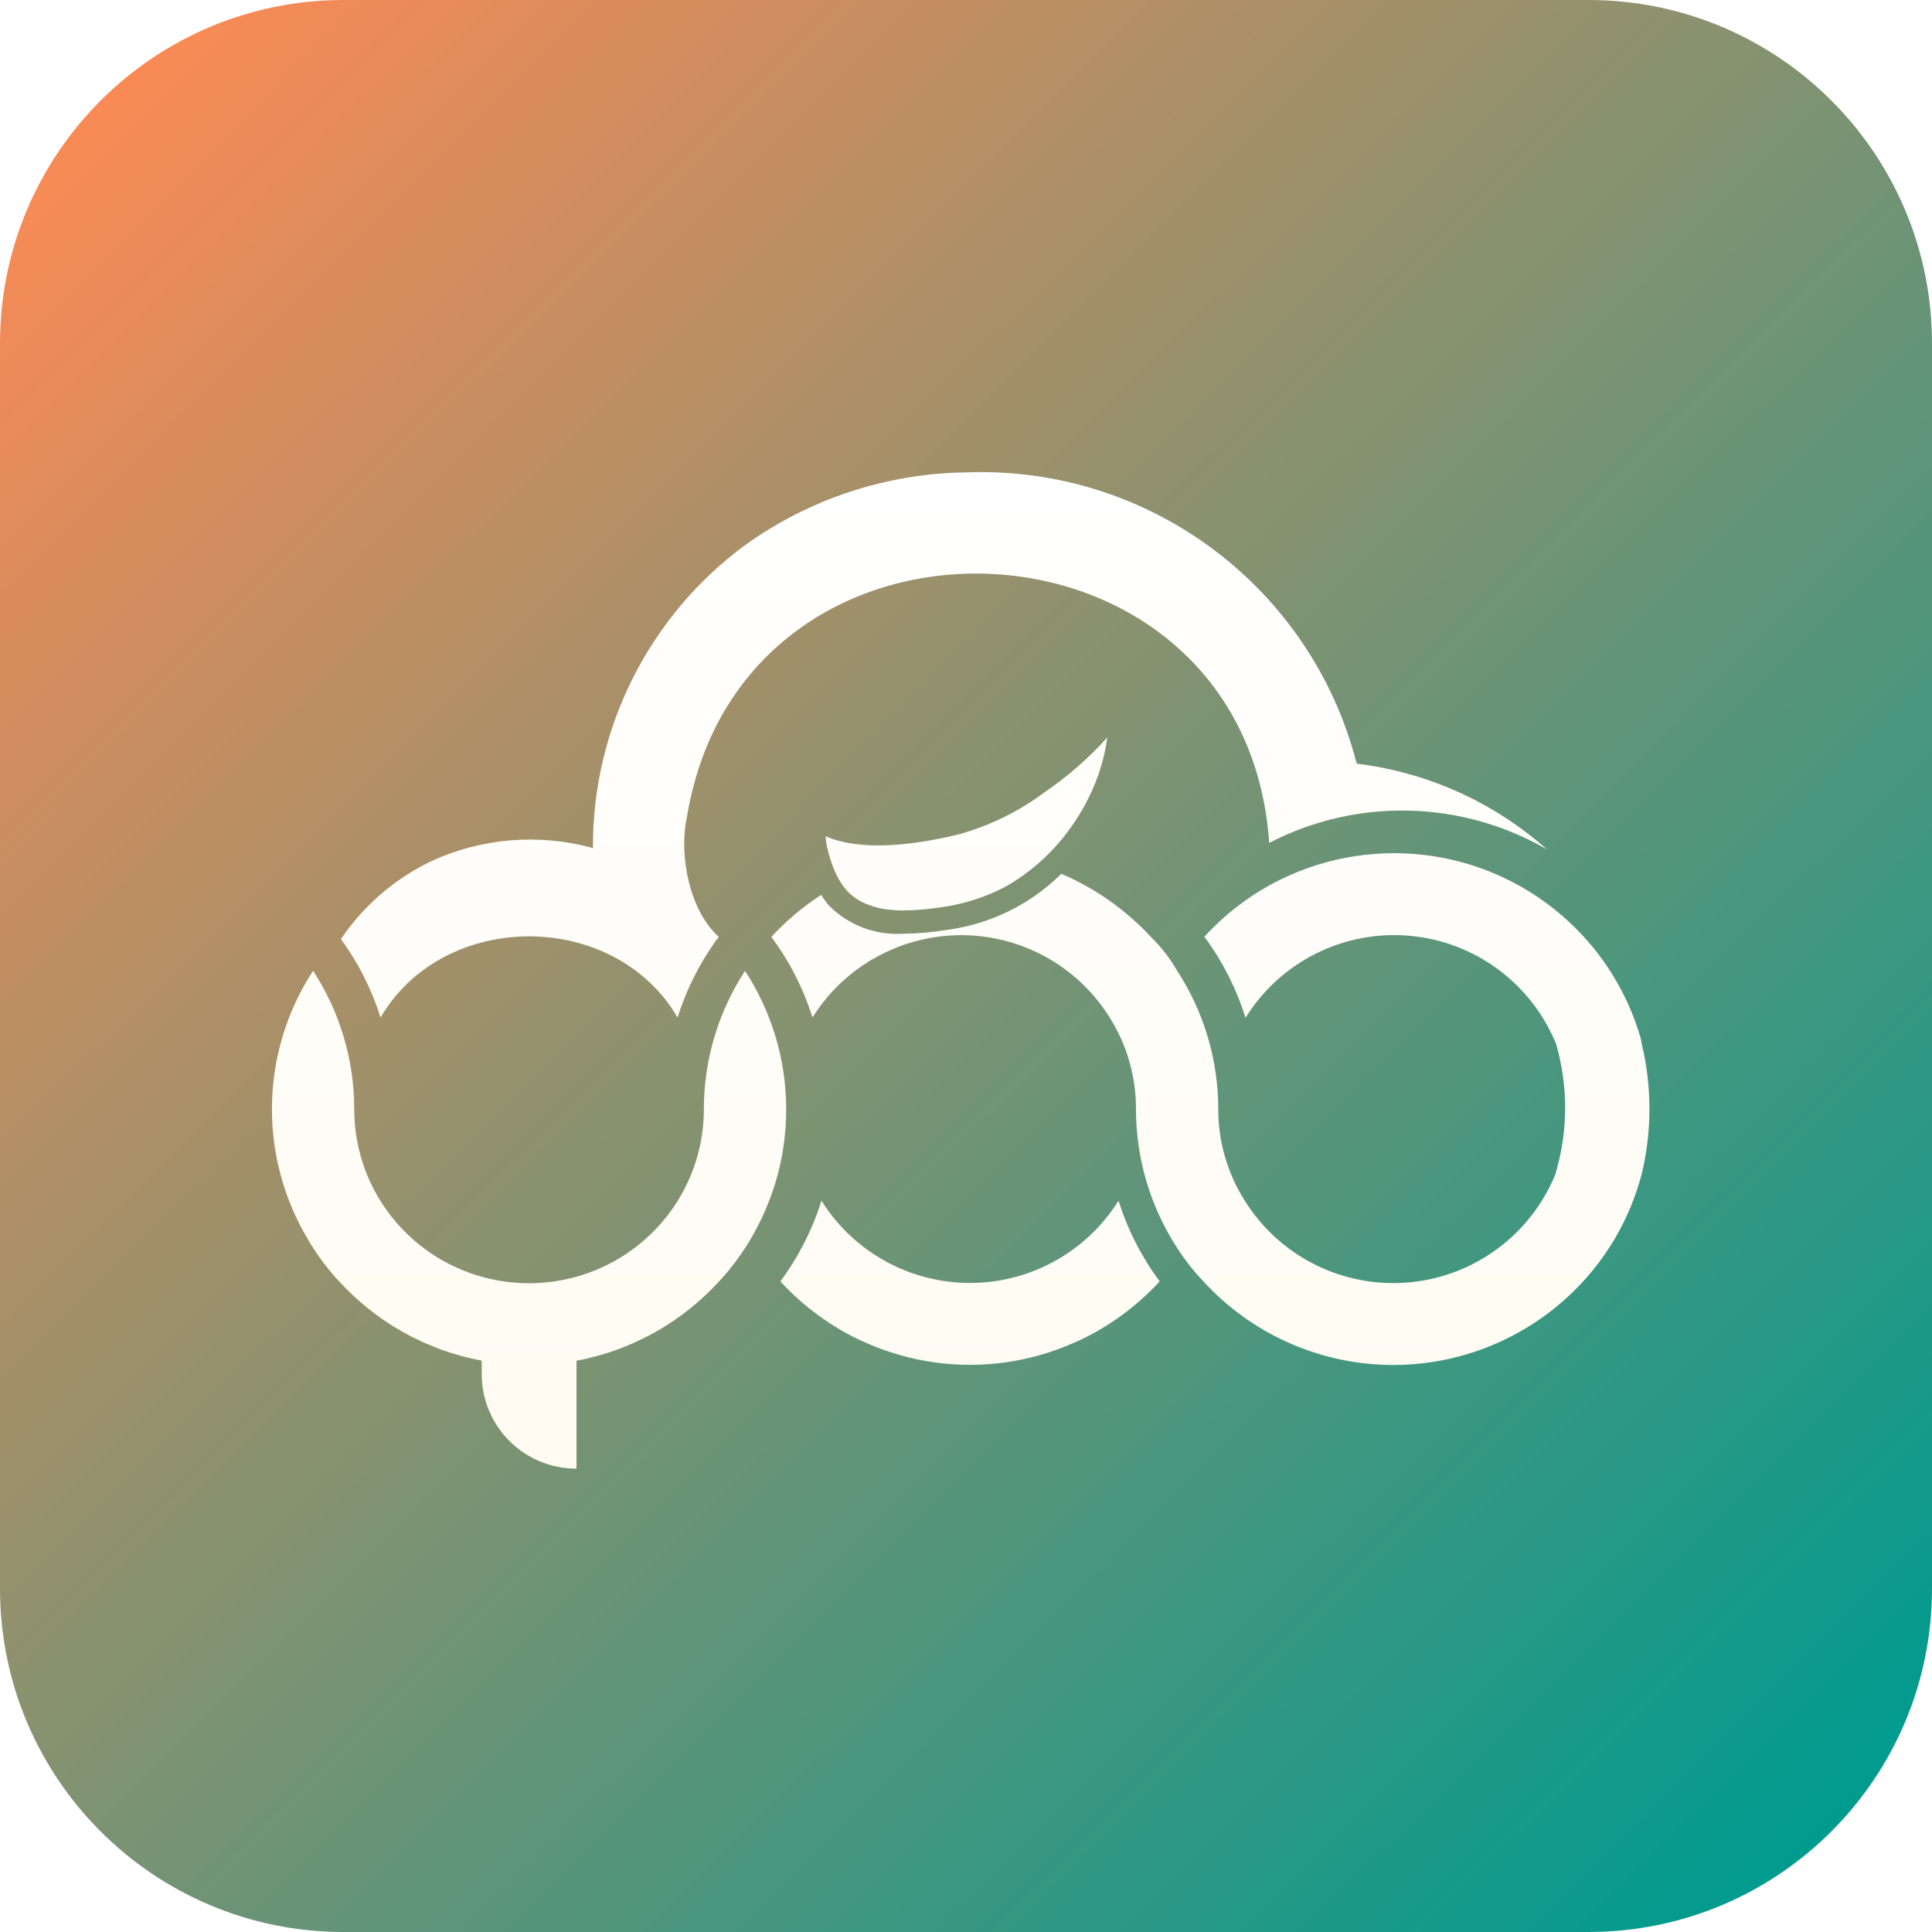
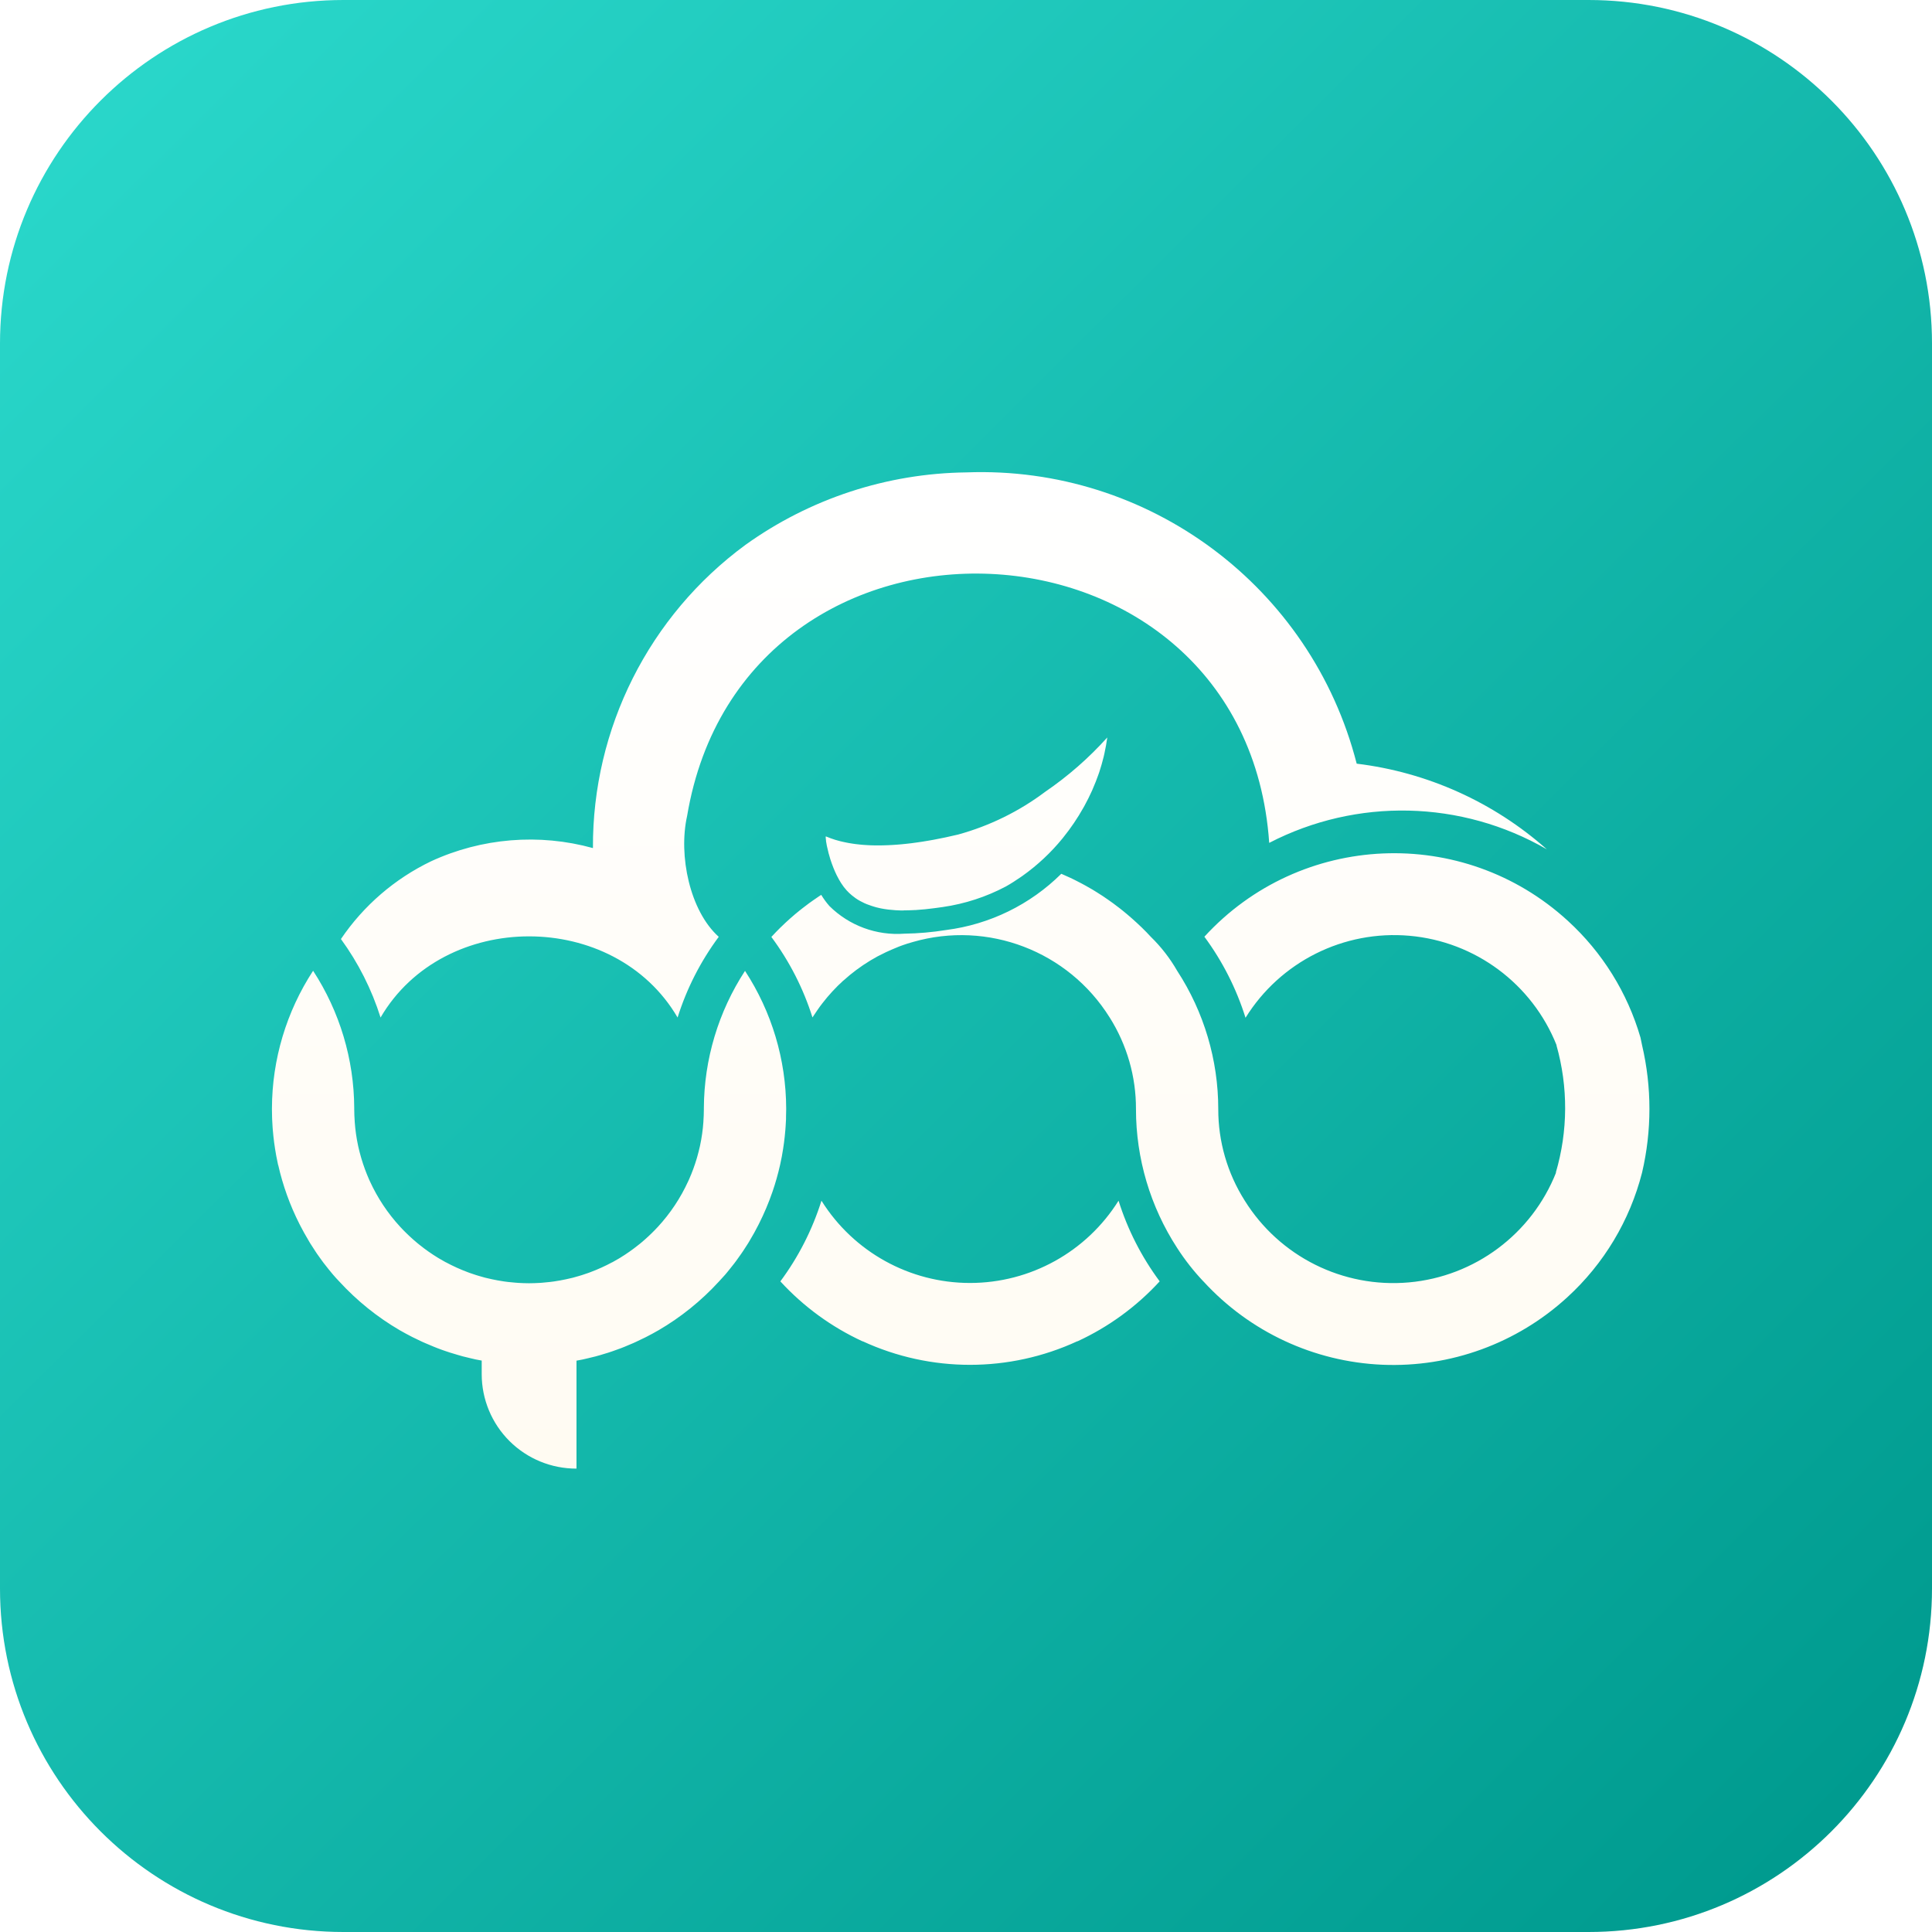
<svg xmlns="http://www.w3.org/2000/svg" width="135" height="135" viewBox="0 0 135 135">
  <defs>
    <linearGradient id="linear-gradient" x1="0.932" y1="0.951" x2="0.026" y2="0.041" gradientUnits="objectBoundingBox">
      <stop offset="0" stop-color="#009b8f" />
-       <stop offset="1" stop-color="#ff8a54" />
+       <stop offset="1" stop-color="#2ad8cb" />
    </linearGradient>
    <linearGradient id="linear-gradient-2" x1="0.5" x2="0.5" y2="1" gradientUnits="objectBoundingBox">
      <stop offset="0" stop-color="#fff" />
      <stop offset="1" stop-color="#fffbf2" />
    </linearGradient>
  </defs>
  <g id="logo1" transform="translate(-1529 -97)">
    <rect id="矩形" width="135" height="135" rx="24" transform="translate(1529 97)" fill="url(#linear-gradient)" />
    <path id="联合_3" data-name="联合 3" d="M14.66,63.032v-.961c-.142-.025-.285-.05-.426-.08-.116-.024-.23-.053-.345-.08q-.28-.064-.554-.135c-.11-.029-.22-.062-.328-.094-.188-.053-.376-.109-.562-.169l-.3-.1c-.2-.066-.39-.136-.582-.21-.084-.032-.169-.065-.252-.1-.208-.083-.412-.169-.615-.259-.066-.028-.13-.059-.2-.088q-.336-.153-.665-.32l-.122-.063q-.372-.192-.736-.4l-.028-.015a18.125,18.125,0,0,1-4.237-3.412c-.15-.156-.3-.318-.437-.481-.034-.039-.069-.078-.1-.119-.066-.076-.128-.156-.192-.234-.119-.148-.238-.3-.354-.448l-.14-.189q-.171-.23-.334-.467L3.014,54.4q-.172-.258-.336-.52c-.034-.057-.07-.112-.1-.169-.111-.184-.218-.37-.322-.558-.089-.159-.173-.319-.257-.48-.026-.052-.054-.1-.08-.156a17.714,17.714,0,0,1-1.476-4.1L.432,48.4Q.366,48.1.31,47.8C.3,47.771.3,47.74.293,47.708Q.136,46.842.062,45.95c-.007-.07-.011-.138-.016-.208-.012-.179-.023-.358-.03-.538,0-.057,0-.113-.005-.169,0-.177-.009-.353-.009-.532,0-.018,0-.038,0-.059a17.68,17.68,0,0,1,2.876-9.611h0a17.706,17.706,0,0,1,2.874,9.587c0,.027,0,.054,0,.082,0,.291.014.579.034.862l0,.025a12.092,12.092,0,0,0,.235,1.665c.005.02.01.041.014.062.05.229.109.457.173.681.015.054.03.11.046.164A12.488,12.488,0,0,0,6.782,49.4c.02.045.04.087.06.132a12.176,12.176,0,0,0,2.128,3.2l.024.025c.14.151.285.3.434.443.067.066.136.129.205.195.086.082.175.161.263.238s.186.162.28.24c.049.041.1.079.15.12a12.06,12.06,0,0,0,1.272.893l.074.045c.157.095.315.185.478.273l.008,0a12.2,12.2,0,0,0,1.53.693l.134.05q.221.078.446.15l.216.065c.14.04.279.082.42.119s.314.074.471.108c.137.03.275.057.413.082s.293.051.44.072c.092.013.186.024.279.036.162.018.326.034.49.047.078.007.155.014.234.018.244.014.489.024.736.024h0c.247,0,.492-.01.735-.024.079,0,.156-.012.234-.018.165-.013.328-.028.491-.047.093-.012.186-.023.279-.036.146-.021.294-.047.439-.072s.277-.051.413-.082c.157-.034.316-.069.471-.108s.28-.078.42-.119l.216-.065q.225-.072.446-.15l.134-.05a12.127,12.127,0,0,0,1.53-.693l.009,0c.161-.087.32-.178.477-.272l.075-.046a12.16,12.16,0,0,0,1.271-.893c.05-.04.1-.078.151-.12.1-.078.186-.159.279-.239s.177-.159.265-.239c.069-.065.139-.128.205-.195.149-.145.293-.291.433-.443l.025-.025a12.151,12.151,0,0,0,2.127-3.2c.02-.043.04-.086.06-.13a12.015,12.015,0,0,0,.528-1.433c.017-.054.032-.11.047-.164.064-.224.121-.451.173-.681,0-.021.01-.042.014-.062a11.928,11.928,0,0,0,.236-1.665l0-.024c.02-.285.033-.572.033-.863,0-.027,0-.054,0-.083a17.706,17.706,0,0,1,2.875-9.586h0a17.671,17.671,0,0,1,2.877,9.611c0,.021,0,.04,0,.059,0,.177-.005.352-.011.528,0,.057,0,.114,0,.173-.008.179-.017.358-.031.536-.005.07-.011.14-.016.209a17.486,17.486,0,0,1-.23,1.756c-.007.033-.011.065-.017.1-.038.2-.079.4-.122.592l-.007.028a17.827,17.827,0,0,1-.516,1.821v0a17.958,17.958,0,0,1-.958,2.272c-.027.052-.054.1-.081.156-.083.159-.166.318-.252.474-.106.189-.214.378-.326.563-.035.057-.071.111-.1.167-.109.175-.221.349-.337.521-.047.07-.094.139-.142.208-.108.158-.221.313-.334.468l-.139.187c-.117.152-.236.3-.356.449-.062.078-.126.158-.191.234-.033.04-.068.079-.1.119-.144.163-.289.325-.438.481a18.119,18.119,0,0,1-4.236,3.412l-.031.015c-.24.14-.486.274-.735.4l-.121.063q-.33.166-.667.32c-.063.03-.129.06-.193.088q-.3.135-.615.259c-.085.033-.168.066-.254.1-.191.074-.386.144-.582.21l-.3.1c-.185.06-.374.115-.561.17-.109.03-.218.063-.328.092-.184.048-.369.092-.554.135-.116.027-.231.057-.346.08-.141.03-.283.055-.425.08V69.62A6.6,6.6,0,0,1,14.66,63.032Zm50.433-6.487A16,16,0,0,1,63.253,54.2a17.79,17.79,0,0,1-2.876-9.7,11.928,11.928,0,0,0-1.84-6.407l-.007-.009a12.217,12.217,0,0,0-13.744-5.261l-.035.011c-.114.033-.226.065-.338.1l-.049.016-.223.075-.093.032c-.082.029-.164.061-.246.091-.035.013-.067.029-.1.042-.139.055-.277.112-.412.172s-.259.113-.387.174c-.072.035-.143.071-.215.108-.114.055-.228.108-.34.169l-.022.011c-.164.089-.326.183-.485.278l-.045.027a12.2,12.2,0,0,0-1.855,1.383l-.007,0a12.26,12.26,0,0,0-1.47,1.593c-.054.07-.108.14-.161.211-.069.094-.136.187-.2.284-.084.119-.165.241-.245.365-.027.043-.059.085-.086.129A19.006,19.006,0,0,0,34.9,32.47l.007-.009q.31-.336.636-.658c.02-.02.04-.037.06-.055q.292-.287.6-.56l.058-.05q.29-.258.592-.5c.074-.061.151-.119.226-.178.151-.117.3-.234.455-.346.111-.082.225-.161.339-.24s.243-.171.367-.252c.048-.033.1-.062.145-.092a5.366,5.366,0,0,0,.571.78,6.724,6.724,0,0,0,5.237,1.931,20.256,20.256,0,0,0,2.929-.257,13.936,13.936,0,0,0,8.035-3.926c.03.011.058.023.085.035.189.08.375.165.559.251l.256.123c.178.088.353.177.527.271.092.048.183.1.274.149q.243.134.482.275c.1.063.207.127.309.191.142.088.282.176.421.269.124.082.246.166.367.252s.227.158.338.24c.155.112.306.229.457.346.075.06.151.117.225.178.2.162.4.329.592.5l.066.057c.451.4.894.821,1.3,1.267a10.872,10.872,0,0,1,1.841,2.374A17.7,17.7,0,0,1,66.127,44.5a11.9,11.9,0,0,0,1.841,6.38,12.234,12.234,0,0,0,21.763-1.945h-.017a16.032,16.032,0,0,0,.043-8.9h.011a12.221,12.221,0,0,0-21.736-1.917,19.168,19.168,0,0,0-2.875-5.664,17.971,17.971,0,0,1,25.393-1.115,17.767,17.767,0,0,1,5.08,8.161c.038.178.077.356.111.535a19.509,19.509,0,0,1,0,8.9h0a17.746,17.746,0,0,1-5.218,8.706,17.989,17.989,0,0,1-25.43-1.1ZM41.279,60.721v.01a18.069,18.069,0,0,1-5.751-4.194A19.028,19.028,0,0,0,38.4,50.9a12.245,12.245,0,0,0,20.759,0,19.025,19.025,0,0,0,2.875,5.635,18.057,18.057,0,0,1-5.751,4.194v-.01a17.894,17.894,0,0,1-15.009,0ZM7.592,38.1a19,19,0,0,0-2.769-5.485,15.978,15.978,0,0,1,6.3-5.433,16.509,16.509,0,0,1,11.309-.922A26.132,26.132,0,0,1,33.092,5.071,27.042,27.042,0,0,1,48.525.009,27.1,27.1,0,0,1,75.8,20.362a24.458,24.458,0,0,1,13.287,5.985,20.217,20.217,0,0,0-19.4-.45C68.032,1.923,32.984.38,29.013,24.012c-.622,2.773.193,6.643,2.21,8.449A19.04,19.04,0,0,0,28.347,38.1C23.933,30.54,12.008,30.537,7.592,38.1ZM44.106,30.62c-.116,0-.23,0-.345-.009l-.178-.008c-.138-.009-.275-.021-.413-.037-.035,0-.07-.005-.106-.01-.173-.021-.344-.048-.514-.082-.039-.008-.075-.018-.114-.026-.13-.028-.258-.06-.384-.1-.057-.016-.111-.036-.167-.054-.107-.034-.212-.072-.315-.113-.059-.024-.117-.05-.175-.075-.1-.045-.193-.095-.287-.145-.055-.032-.109-.061-.164-.094-.1-.06-.19-.127-.283-.2-.043-.032-.089-.063-.131-.1a3.435,3.435,0,0,1-.372-.353,3.826,3.826,0,0,1-.388-.512l0,0,0,0c-.1-.157-.191-.323-.277-.492l-.031-.059q-.121-.246-.221-.5c-.009-.021-.017-.042-.025-.064-.067-.169-.127-.337-.179-.5l-.01-.026c-.054-.169-.1-.332-.14-.485l0-.011c-.039-.151-.071-.289-.1-.419l-.01-.046c-.024-.121-.043-.226-.057-.319l0-.038a1.83,1.83,0,0,1-.023-.211.023.023,0,0,1,0-.009c0-.047,0-.072.009-.075v-.005h0c.1.041.2.082.306.121l.1.035c.078.027.155.054.238.08l.133.038c.079.023.157.045.242.066.05.013.1.025.158.037.082.02.165.038.252.054l.183.035c.087.015.176.03.268.043l.2.028c.094.012.19.022.289.033l.225.021c.1.008.2.014.309.02.081.005.162.009.246.012.109,0,.223.007.339.008l.273,0,.252-.005c.11,0,.223-.005.339-.011.091,0,.184-.009.278-.014.118-.007.237-.014.36-.024l.3-.025c.126-.012.256-.025.387-.04l.314-.036c.136-.017.275-.037.415-.057.108-.015.215-.03.327-.048.151-.023.307-.05.465-.077.107-.018.213-.036.324-.057.177-.032.36-.07.542-.107.1-.02.195-.038.3-.06.286-.06.58-.126.884-.2a18.115,18.115,0,0,0,6.076-2.983,24.179,24.179,0,0,0,4.343-3.8c-.049.372-.121.744-.2,1.114-.016.077-.034.153-.052.231q-.133.545-.31,1.082c-.016.049-.035.1-.051.145q-.179.514-.4,1.017l-.052.124q-.243.542-.532,1.066l-.075.134A14.918,14.918,0,0,1,55.3,25.513l-.055.07A14.257,14.257,0,0,1,52.45,28.2l-.127.088c-.338.233-.681.455-1.037.655h0a13.556,13.556,0,0,1-4.4,1.435c-.146.022-.31.043-.479.066l-.134.018c-.181.024-.372.047-.572.067l-.108.011c-.2.02-.4.037-.612.05-.017,0-.034,0-.05,0-.218.013-.439.02-.663.022l-.079,0Z" transform="translate(1548 130)" fill="url(#linear-gradient-2)" />
  </g>
</svg>
